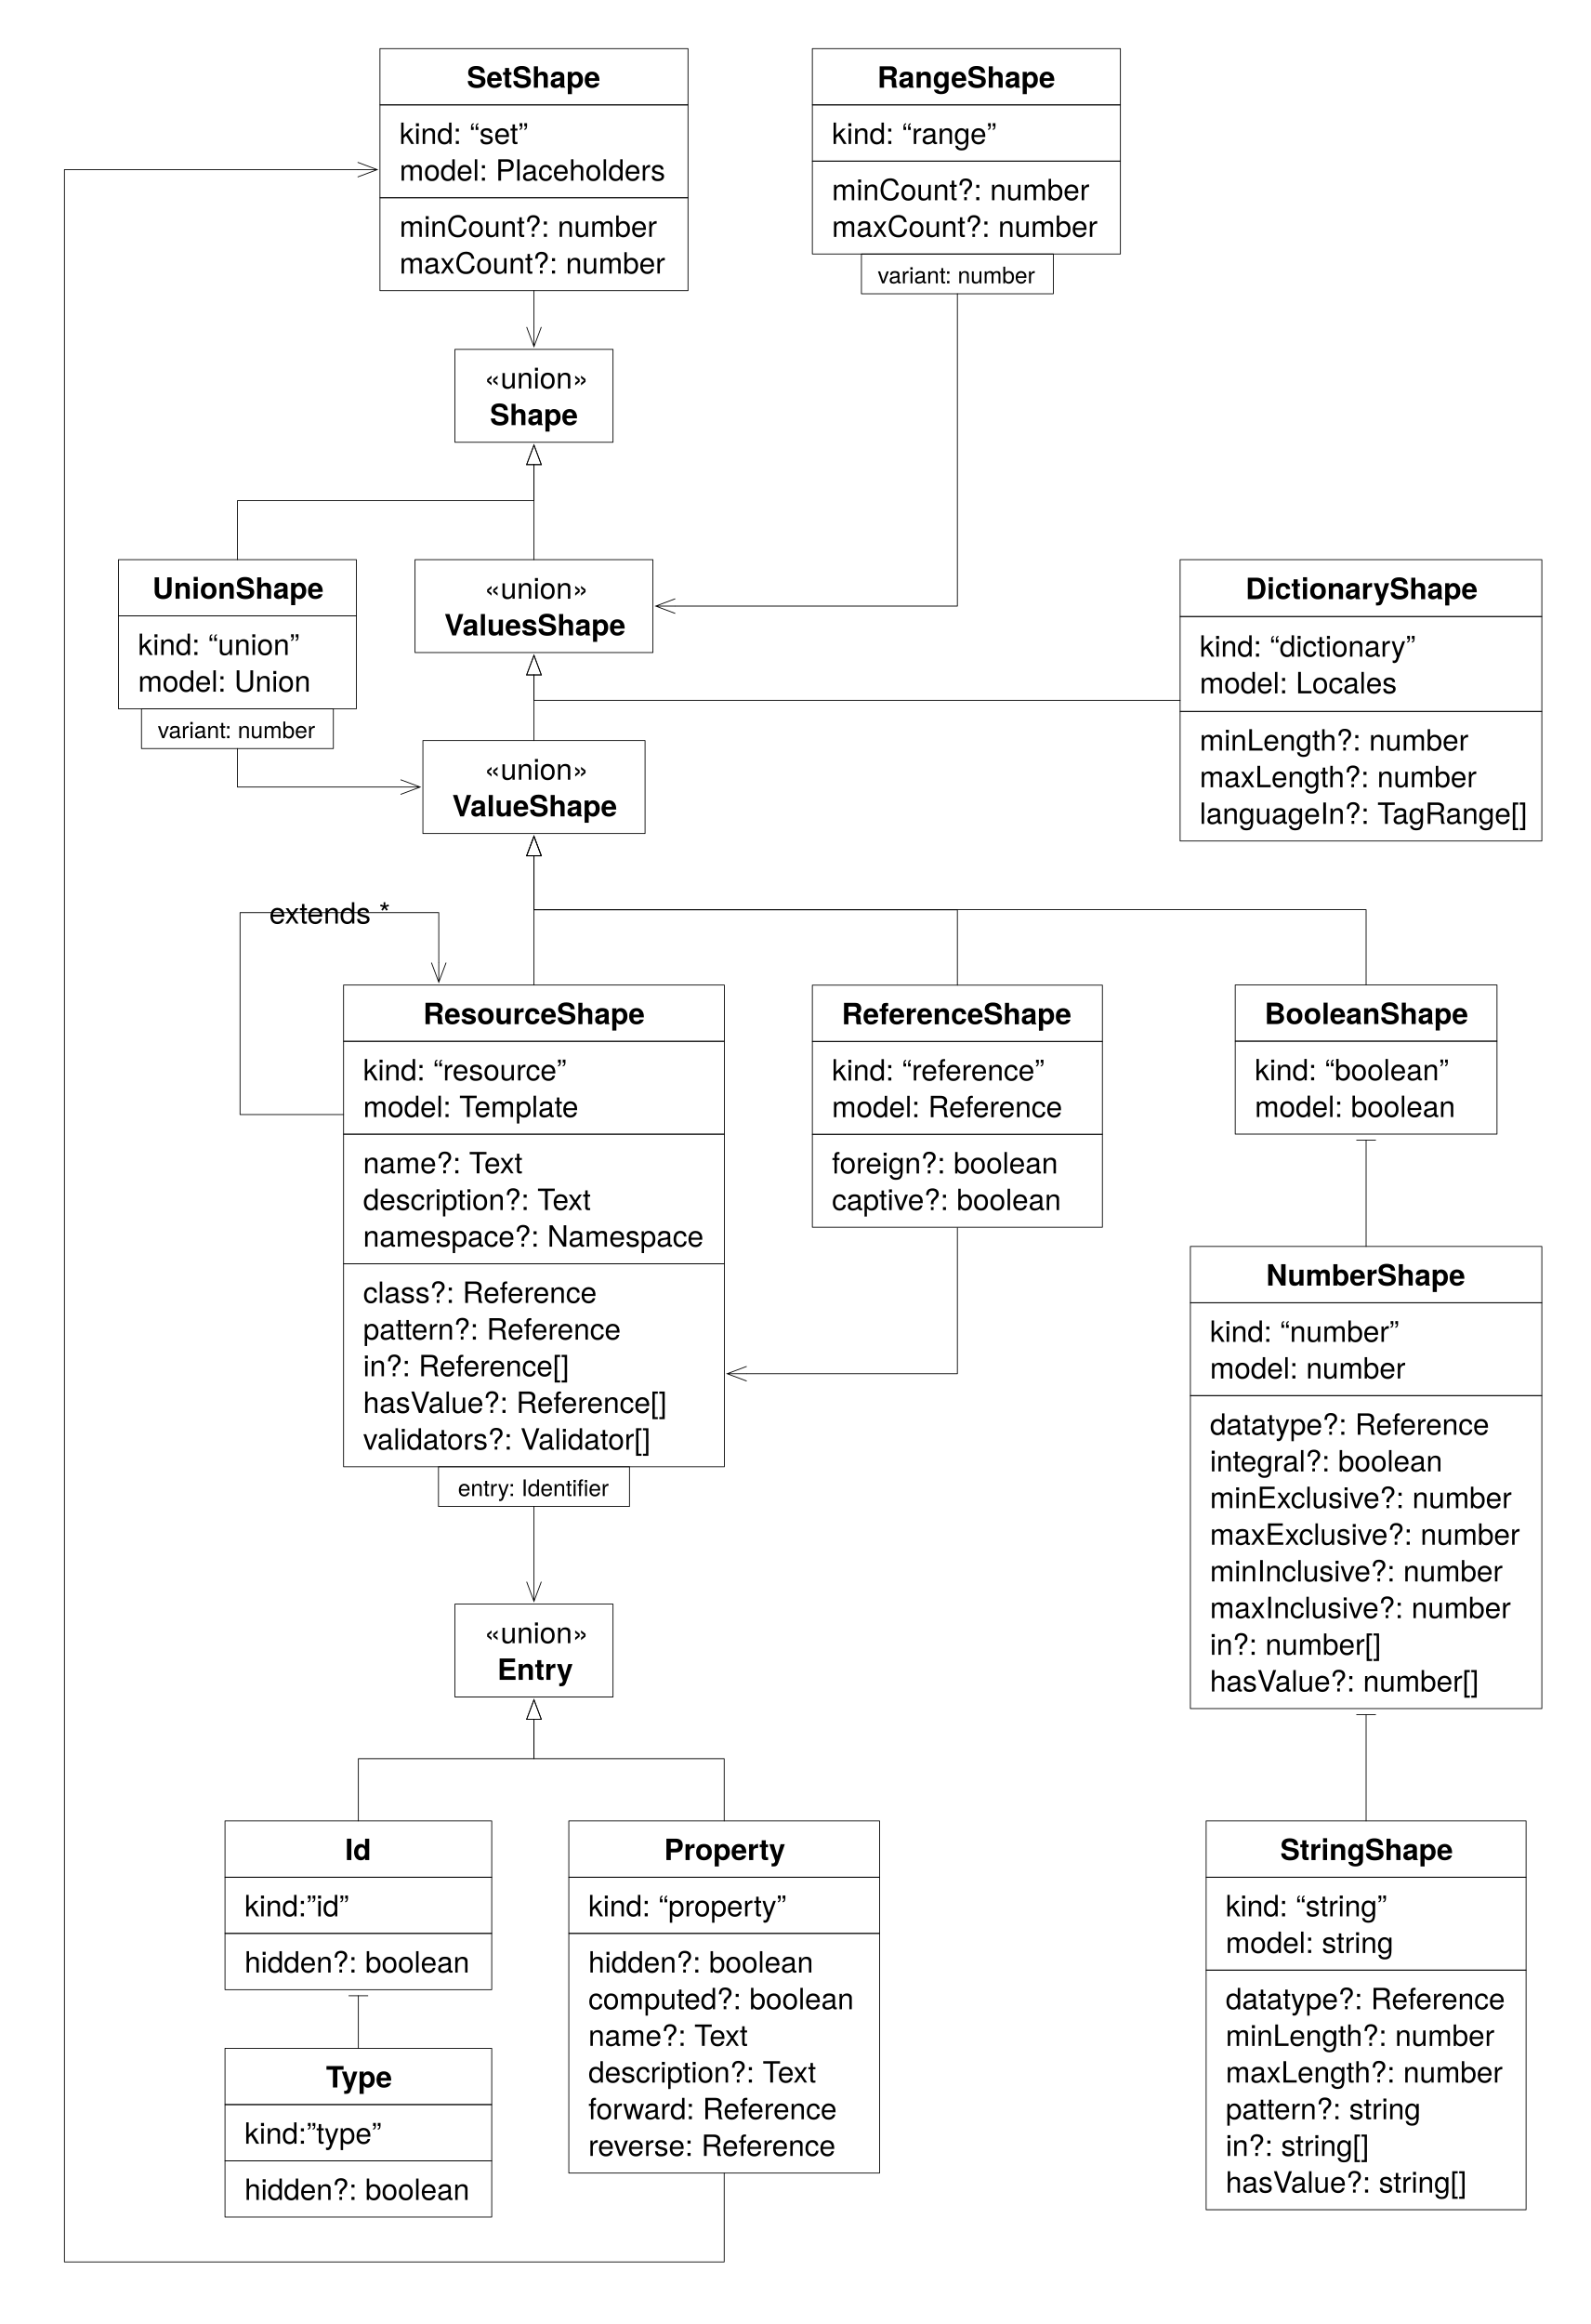
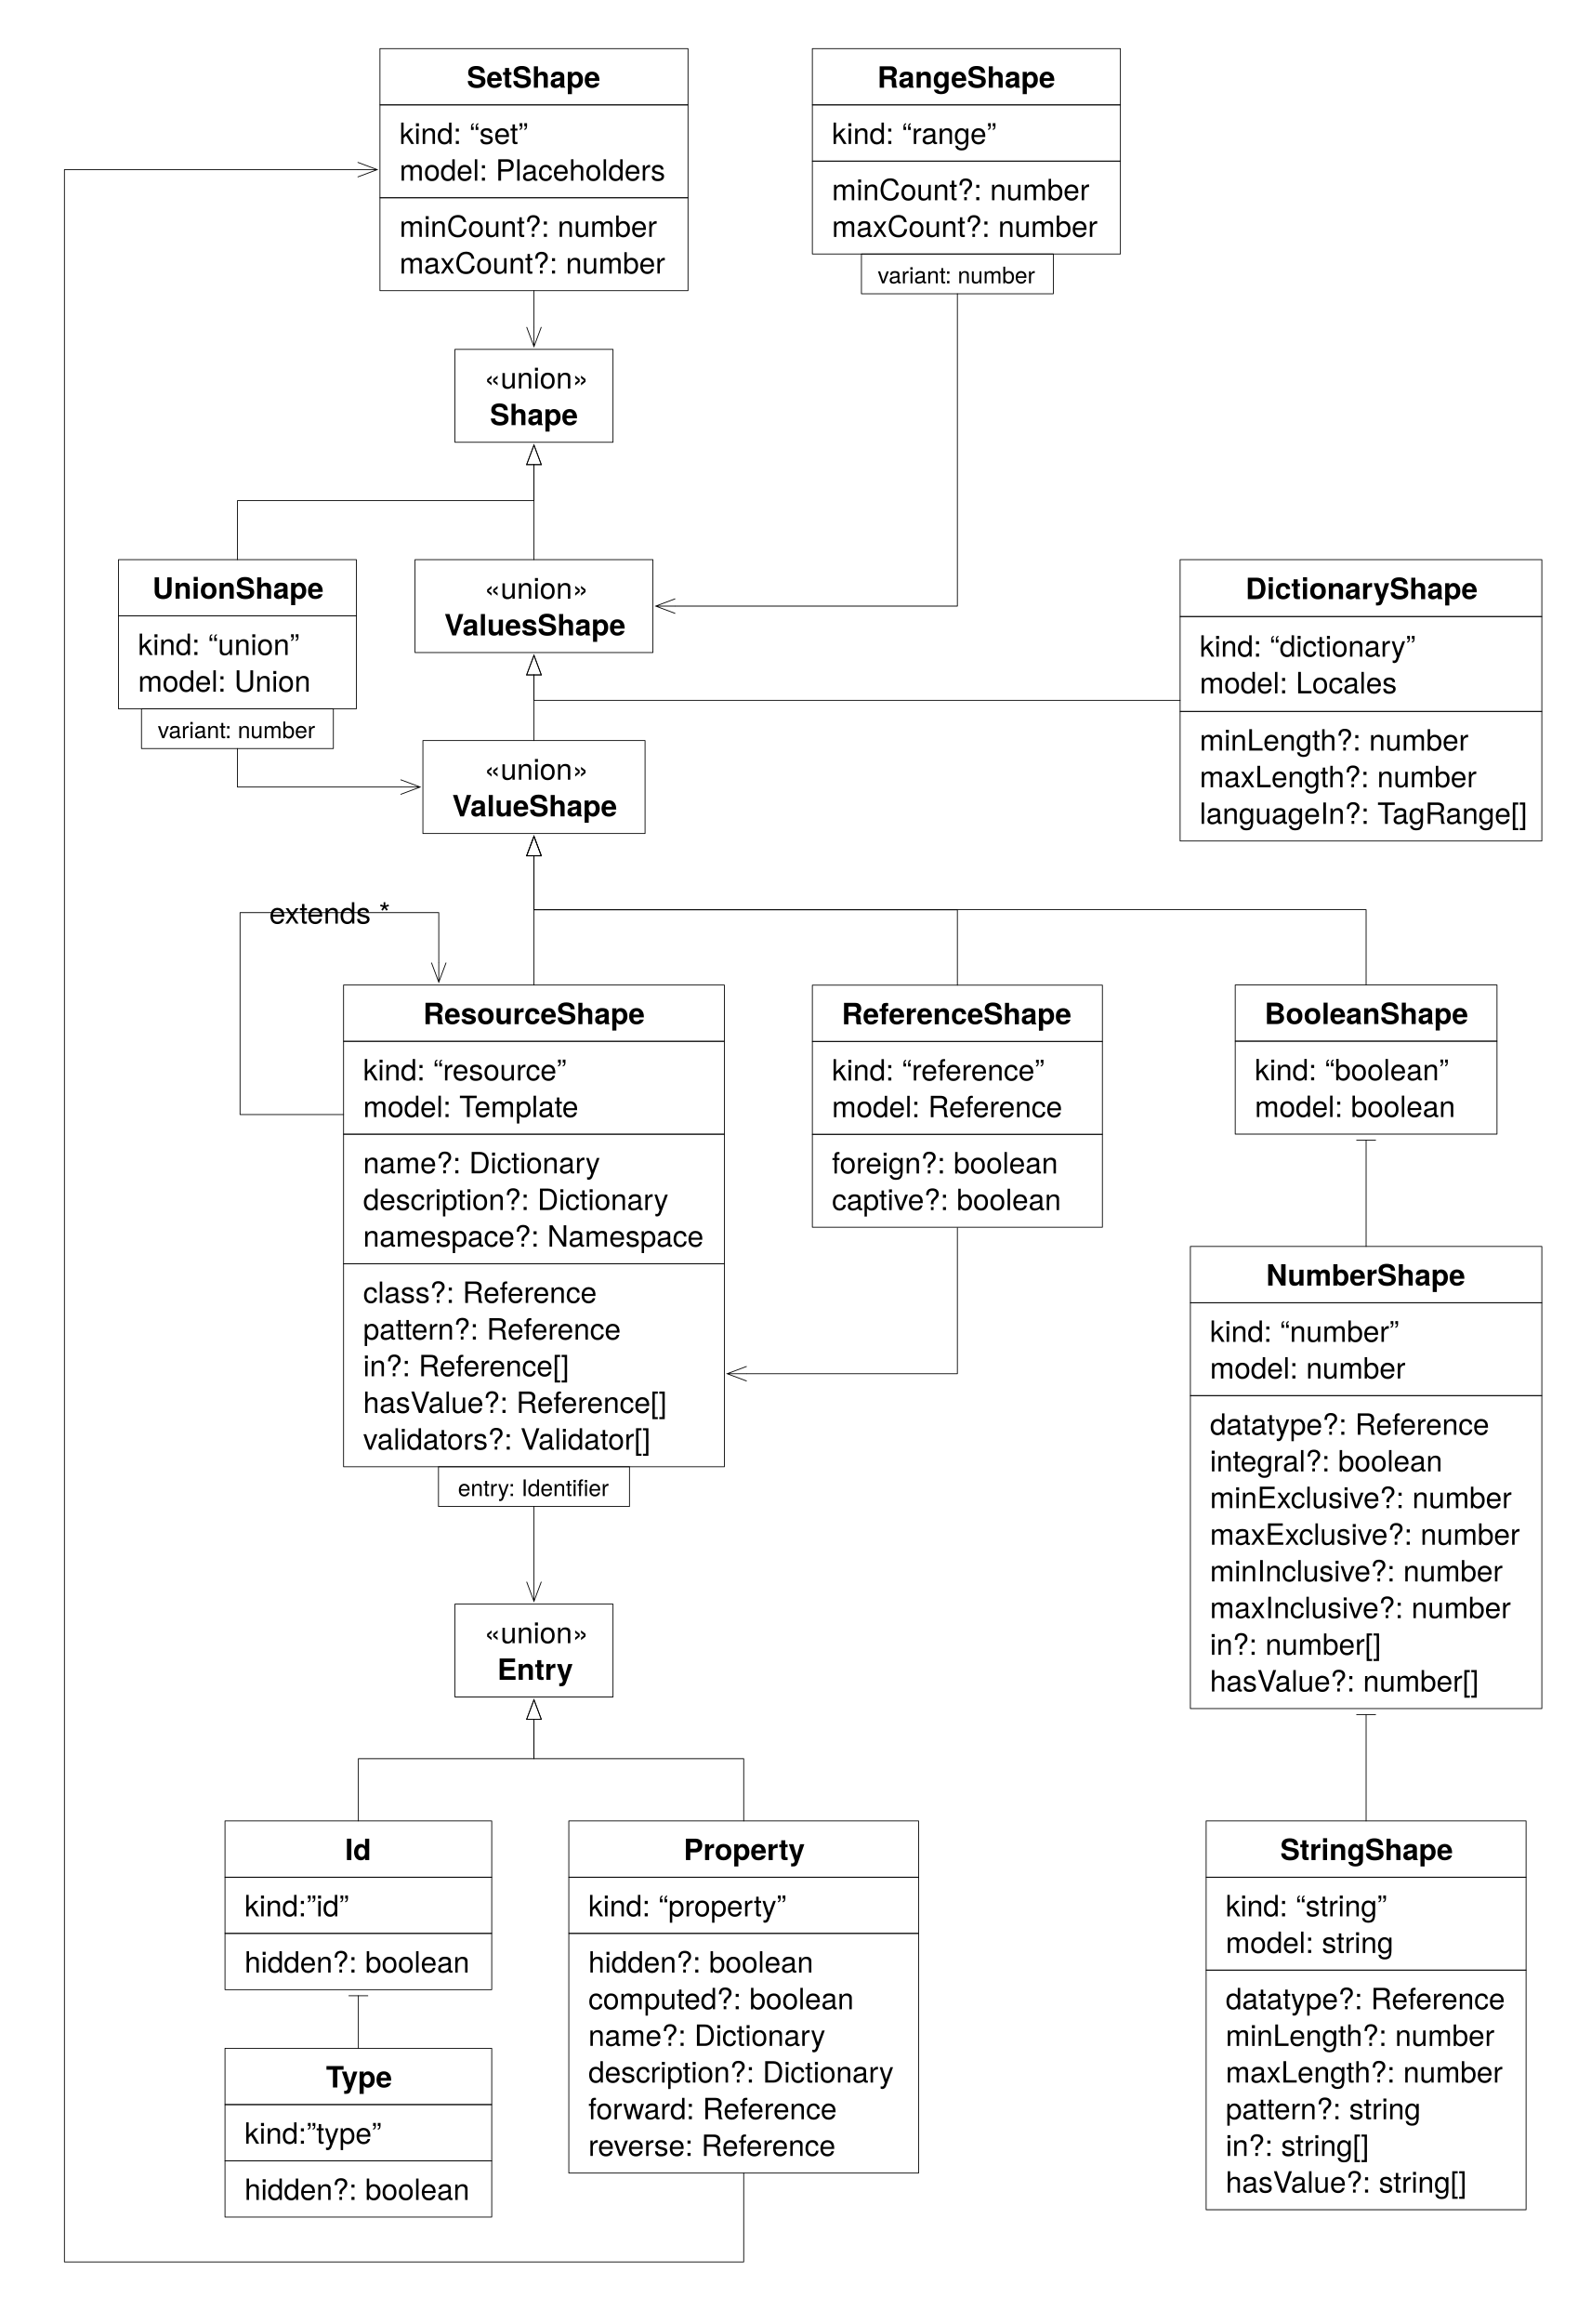
<svg xmlns="http://www.w3.org/2000/svg" version="1.1" viewBox="0 137 488 713" width="488" height="713">
  <defs>
    <marker orient="auto" overflow="visible" markerUnits="strokeWidth" id="StickArrow_Marker" stroke-linejoin="miter" stroke-miterlimit="10" viewBox="-1 -10 26 20" markerWidth="26" markerHeight="20" color="black">
      <g>
        <path d="M 24 0 L 0 0 M 0 -9 L 24 0 L 0 9" fill="none" stroke="currentColor" stroke-width="1" />
      </g>
    </marker>
    <marker orient="auto" overflow="visible" markerUnits="strokeWidth" id="NegativeControls_Marker" stroke-linejoin="miter" stroke-miterlimit="10" viewBox="-1 -13 2 26" markerWidth="2" markerHeight="26" color="black">
      <g>
        <line x1="0" y1="-12" x2="0" y2="12" fill="none" stroke="currentColor" stroke-width="1" />
      </g>
    </marker>
    <marker orient="auto" overflow="visible" markerUnits="strokeWidth" id="Arrow_Marker" stroke-linejoin="miter" stroke-miterlimit="10" viewBox="-1 -10 26 20" markerWidth="26" markerHeight="20" color="black">
      <g>
        <path d="M 24 0 L 0 -9 L 0 9 Z" fill="none" stroke="currentColor" stroke-width="1" />
      </g>
    </marker>
  </defs>
  <g id="shape" stroke="none" stroke-opacity="1" stroke-dasharray="none" fill-opacity="1" fill="none">
    <g id="shape_Layer_1">
      <g id="Group_806">
        <g id="Graphic_810">
          <rect x="370.154" y="741.426" width="98.184" height="73.512" stroke="black" stroke-linecap="round" stroke-linejoin="round" stroke-width=".25" />
          <text transform="translate(376.154 744.4259)" fill="black">
            <tspan font-family="Helvetica Neue" font-size="9" fill="black" x="0" y="9" xml:space="preserve">datatype?: Reference</tspan>
            <tspan font-family="Helvetica Neue" font-size="9" fill="black" x="0" y="20.252" xml:space="preserve">minLength?: number</tspan>
            <tspan font-family="Helvetica Neue" font-size="9" fill="black" x="0" y="31.504" xml:space="preserve">maxLength?: number</tspan>
            <tspan font-family="Helvetica Neue" font-size="9" fill="black" x="0" y="42.756" xml:space="preserve">pattern?: string</tspan>
            <tspan font-family="Helvetica Neue" font-size="9" fill="black" x="0" y="54.008" xml:space="preserve">in?: string[]</tspan>
            <tspan font-family="Helvetica Neue" font-size="9" fill="black" x="0" y="65.26" xml:space="preserve">hasValue?: string[]</tspan>
          </text>
        </g>
        <g id="Graphic_808">
          <rect x="370.154" y="712.922" width="98.184" height="28.504" stroke="black" stroke-linecap="round" stroke-linejoin="round" stroke-width=".25" />
          <text transform="translate(376.154 715.9219)" fill="black">
            <tspan font-family="Helvetica Neue" font-size="9" fill="black" x="0" y="9" xml:space="preserve">kind: “string”</tspan>
            <tspan font-family="Helvetica Neue" font-size="9" fill="black" x="0" y="20.252" xml:space="preserve">model: string</tspan>
          </text>
        </g>
        <g id="Graphic_807">
          <rect x="370.154" y="695.661" width="98.184" height="17.261" stroke="black" stroke-linecap="round" stroke-linejoin="round" stroke-width=".25" />
          <text transform="translate(392.9075 698.6609)" fill="black">
            <tspan font-family="Helvetica Neue" font-weight="bold" font-size="9" fill="black" x="0" y="9" xml:space="preserve">StringShape</tspan>
          </text>
        </g>
      </g>
      <g id="Group_803">
        <g id="Graphic_804">
          <rect x="129.785" y="364.208" width="68.175" height="28.513" stroke="black" stroke-linecap="round" stroke-linejoin="round" stroke-width=".25" />
          <text transform="translate(138.785 367.2076)" fill="black">
            <tspan font-family="Helvetica Neue" font-size="9" fill="black" x="9.832" y="9" xml:space="preserve">«union»</tspan>
            <tspan font-family="Helvetica Neue" font-weight="bold" font-size="9" fill="black" x="0" y="20.252" xml:space="preserve">ValueShape</tspan>
          </text>
        </g>
      </g>
      <g id="Group_800">
        <g id="Graphic_802">
          <rect x="379.079" y="456.441" width="80.334" height="28.504" stroke="black" stroke-linecap="round" stroke-linejoin="round" stroke-width=".25" />
          <text transform="translate(385.079 459.4409)" fill="black">
            <tspan font-family="Helvetica Neue" font-size="9" fill="black" x="0" y="9" xml:space="preserve">kind: “boolean”</tspan>
            <tspan font-family="Helvetica Neue" font-size="9" fill="black" x="0" y="20.252" xml:space="preserve">model: boolean</tspan>
          </text>
        </g>
        <g id="Graphic_801">
          <rect x="379.079" y="439.18" width="80.334" height="17.261" stroke="black" stroke-linecap="round" stroke-linejoin="round" stroke-width=".25" />
          <text transform="translate(388.079 442.1798)" fill="black">
            <tspan font-family="Helvetica Neue" font-weight="bold" font-size="9" fill="black" x="0" y="9" xml:space="preserve">BooleanShape</tspan>
          </text>
        </g>
      </g>
      <g id="Line_794">
        <line x1="163.872" y1="599.187" x2="163.872" y2="622.279" marker-end="url(#StickArrow_Marker)" stroke="black" stroke-linecap="round" stroke-linejoin="round" stroke-width=".25" />
      </g>
      <g id="Line_793">
        <path d="M 105.438 478.938 L 73.667 478.938 L 73.667 416.99 L 134.655 416.99 L 134.655 432.33" marker-end="url(#StickArrow_Marker)" stroke="black" stroke-linecap="round" stroke-linejoin="round" stroke-width=".25" />
      </g>
      <g id="Graphic_792">
        <text transform="translate(82.62955 411.3642)" fill="black">
          <tspan font-family="Helvetica Neue" font-size="9" fill="black" x="0" y="9" xml:space="preserve">extends *</tspan>
        </text>
      </g>
      <g id="Group_785">
        <g id="Graphic_812">
          <rect x="362.166" y="355.264" width="111.009" height="39.756" stroke="black" stroke-linecap="round" stroke-linejoin="round" stroke-width=".25" />
          <text transform="translate(368.1665 358.2642)" fill="black">
            <tspan font-family="Helvetica Neue" font-size="9" fill="black" x="0" y="9" xml:space="preserve">minLength?: number</tspan>
            <tspan font-family="Helvetica Neue" font-size="9" fill="black" x="0" y="20.252" xml:space="preserve">maxLength?: number</tspan>
            <tspan font-family="Helvetica Neue" font-size="9" fill="black" x="0" y="31.504" xml:space="preserve">languageIn?: TagRange[]</tspan>
          </text>
        </g>
        <g id="Graphic_787">
          <rect x="362.166" y="326.157" width="111.009" height="29.107" stroke="black" stroke-linecap="round" stroke-linejoin="round" stroke-width=".25" />
          <text transform="translate(368.1665 329.4585)" fill="black">
            <tspan font-family="Helvetica Neue" font-size="9" fill="black" x="0" y="9" xml:space="preserve">kind: “dictionary”</tspan>
            <tspan font-family="Helvetica Neue" font-size="9" fill="black" x="0" y="20.252" xml:space="preserve">model: Locales</tspan>
          </text>
        </g>
        <g id="Graphic_786">
          <rect x="362.166" y="308.695" width="111.009" height="17.462" stroke="black" stroke-linecap="round" stroke-linejoin="round" stroke-width=".25" />
          <text transform="translate(382.256 311.7951)" fill="black">
            <tspan font-family="Helvetica Neue" font-weight="bold" font-size="9" fill="black" x="881073e-18" y="9" xml:space="preserve">DictionaryShape</tspan>
          </text>
        </g>
      </g>
      <g id="Group_778">
        <g id="Graphic_837">
-           <rect x="174.564" y="730.174" width="95.367" height="73.512" stroke="black" stroke-linecap="round" stroke-linejoin="round" stroke-width=".25" />
+           <rect x="174.564" y="730.174" width="107.346" height="73.512" stroke="black" stroke-linecap="round" stroke-linejoin="round" stroke-width=".25" />
          <text transform="translate(180.5641 733.1739)" fill="black">
            <tspan font-family="Helvetica Neue" font-size="9" fill="black" x="0" y="9" xml:space="preserve">hidden?: boolean</tspan>
            <tspan font-family="Helvetica Neue" font-size="9" fill="black" x="0" y="20.252" xml:space="preserve">computed?: boolean</tspan>
-             <tspan font-family="Helvetica Neue" font-size="9" fill="black" x="0" y="31.504" xml:space="preserve">name?: Text</tspan>
-             <tspan font-family="Helvetica Neue" font-size="9" fill="black" x="0" y="42.756" xml:space="preserve">description?: Text</tspan>
+             <tspan font-family="Helvetica Neue" font-size="9" fill="black" x="0" y="31.504" xml:space="preserve">name?: Dictionary</tspan>
+             <tspan font-family="Helvetica Neue" font-size="9" fill="black" x="0" y="42.756" xml:space="preserve">description?: Dictionary</tspan>
            <tspan font-family="Helvetica Neue" font-size="9" fill="black" x="0" y="54.008" xml:space="preserve">forward: Reference</tspan>
            <tspan font-family="Helvetica Neue" font-size="9" fill="black" x="0" y="65.26" xml:space="preserve">reverse: Reference</tspan>
          </text>
        </g>
        <g id="Graphic_780">
-           <rect x="174.564" y="695.661" width="95.367" height="17.261" stroke="black" stroke-linecap="round" stroke-linejoin="round" stroke-width=".25" />
-           <text transform="translate(203.8246 698.6609)" fill="black">
+           <rect x="174.564" y="695.661" width="107.346" height="17.261" stroke="black" stroke-linecap="round" stroke-linejoin="round" stroke-width=".25" />
+           <text transform="translate(209.8141 698.6609)" fill="black">
            <tspan font-family="Helvetica Neue" font-weight="bold" font-size="9" fill="black" x="6856737e-19" y="9" xml:space="preserve">Property</tspan>
          </text>
        </g>
        <g id="Graphic_779">
-           <rect x="174.564" y="712.922" width="95.367" height="17.252" stroke="black" stroke-linecap="round" stroke-linejoin="round" stroke-width=".25" />
+           <rect x="174.564" y="712.922" width="107.346" height="17.252" stroke="black" stroke-linecap="round" stroke-linejoin="round" stroke-width=".25" />
          <text transform="translate(180.5641 715.9219)" fill="black">
            <tspan font-family="Helvetica Neue" font-size="9" fill="black" x="0" y="9" xml:space="preserve">kind: “property”</tspan>
          </text>
        </g>
      </g>
      <g id="Group_774">
        <g id="Graphic_815">
          <rect x="116.603" y="197.677" width="94.539" height="28.504" stroke="black" stroke-linecap="round" stroke-linejoin="round" stroke-width=".25" />
          <text transform="translate(122.603 200.6774)" fill="black">
            <tspan font-family="Helvetica Neue" font-size="9" fill="black" x="0" y="9" xml:space="preserve">minCount?: number</tspan>
            <tspan font-family="Helvetica Neue" font-size="9" fill="black" x="0" y="20.252" xml:space="preserve">maxCount?: number</tspan>
          </text>
        </g>
        <g id="Graphic_776">
          <rect x="116.603" y="151.912" width="94.539" height="17.261" stroke="black" stroke-linecap="round" stroke-linejoin="round" stroke-width=".25" />
          <text transform="translate(143.2805 154.9124)" fill="black">
            <tspan font-family="Helvetica Neue" font-weight="bold" font-size="9" fill="black" x="55422333e-20" y="9" xml:space="preserve">SetShape</tspan>
          </text>
        </g>
        <g id="Graphic_775">
          <rect x="116.603" y="169.173" width="94.539" height="28.504" stroke="black" stroke-linecap="round" stroke-linejoin="round" stroke-width=".25" />
          <text transform="translate(122.603 172.1734)" fill="black">
            <tspan font-family="Helvetica Neue" font-size="9" fill="black" x="0" y="9" xml:space="preserve">kind: “set”</tspan>
            <tspan font-family="Helvetica Neue" font-size="9" fill="black" x="0" y="20.252" xml:space="preserve">model: Placeholders</tspan>
          </text>
        </g>
      </g>
      <g id="Line_764">
-         <path d="M 222.248 803.686 L 222.248 830.957 L 19.767 830.957 L 19.767 189.047 L 109.753 189.047" marker-end="url(#StickArrow_Marker)" stroke="black" stroke-linecap="round" stroke-linejoin="round" stroke-width=".25" />
+         <path d="M 228.237 803.686 L 228.237 830.957 L 19.767 830.957 L 19.767 189.047 L 109.753 189.047" marker-end="url(#StickArrow_Marker)" stroke="black" stroke-linecap="round" stroke-linejoin="round" stroke-width=".25" />
      </g>
      <g id="Group_761">
        <g id="Graphic_838">
          <rect x="69.05" y="730.174" width="81.858" height="17.252" stroke="black" stroke-linecap="round" stroke-linejoin="round" stroke-width=".25" />
          <text transform="translate(75.04957 733.1739)" fill="black">
            <tspan font-family="Helvetica Neue" font-size="9" fill="black" x="0" y="9" xml:space="preserve">hidden?: boolean</tspan>
          </text>
        </g>
        <g id="Graphic_763">
          <rect x="69.05" y="712.922" width="81.858" height="17.252" stroke="black" stroke-linecap="round" stroke-linejoin="round" stroke-width=".25" />
          <text transform="translate(75.04957 715.9219)" fill="black">
            <tspan font-family="Helvetica Neue" font-size="9" fill="black" x="0" y="9" xml:space="preserve">kind:”id”</tspan>
          </text>
        </g>
        <g id="Graphic_762">
          <rect x="69.05" y="695.661" width="81.858" height="17.261" stroke="black" stroke-linecap="round" stroke-linejoin="round" stroke-width=".25" />
          <text transform="translate(105.9016 698.6609)" fill="black">
            <tspan font-family="Helvetica Neue" font-weight="bold" font-size="9" fill="black" x="0" y="9" xml:space="preserve">Id</tspan>
          </text>
        </g>
      </g>
      <g id="Group_758">
        <g id="Graphic_839">
          <rect x="69.05" y="799.939" width="81.858" height="17.252" stroke="black" stroke-linecap="round" stroke-linejoin="round" stroke-width=".25" />
          <text transform="translate(75.04957 802.939)" fill="black">
            <tspan font-family="Helvetica Neue" font-size="9" fill="black" x="0" y="9" xml:space="preserve">hidden?: boolean</tspan>
          </text>
        </g>
        <g id="Graphic_760">
          <rect x="69.05" y="782.687" width="81.858" height="17.252" stroke="black" stroke-linecap="round" stroke-linejoin="round" stroke-width=".25" />
          <text transform="translate(75.04957 785.687)" fill="black">
            <tspan font-family="Helvetica Neue" font-size="9" fill="black" x="0" y="9" xml:space="preserve">kind:”type”</tspan>
          </text>
        </g>
        <g id="Graphic_759">
          <rect x="69.05" y="765.426" width="81.858" height="17.261" stroke="black" stroke-linecap="round" stroke-linejoin="round" stroke-width=".25" />
          <text transform="translate(100.0606 768.4259)" fill="black">
            <tspan font-family="Helvetica Neue" font-weight="bold" font-size="9" fill="black" x="0" y="9" xml:space="preserve">Type</tspan>
          </text>
        </g>
      </g>
      <g id="Line_756">
        <line x1="109.979" y1="765.426" x2="109.979" y2="749.301" marker-end="url(#NegativeControls_Marker)" stroke="black" stroke-linecap="round" stroke-linejoin="round" stroke-width=".25" />
      </g>
      <g id="Group_836">
        <g id="Group_751">
          <g id="Graphic_832">
            <rect x="105.438" y="439.21" width="116.868" height="17.261" stroke="black" stroke-linecap="round" stroke-linejoin="round" stroke-width=".25" />
            <text transform="translate(129.866 442.2098)" fill="black">
              <tspan font-family="Helvetica Neue" font-weight="bold" font-size="9" fill="black" x="0" y="9" xml:space="preserve">ResourceShape</tspan>
            </text>
          </g>
          <g id="Graphic_814">
            <rect x="105.438" y="524.731" width="116.868" height="62.26" stroke="black" stroke-linecap="round" stroke-linejoin="round" stroke-width=".25" />
            <text transform="translate(111.4385 527.7309)" fill="black">
              <tspan font-family="Helvetica Neue" font-size="9" fill="black" x="0" y="9" xml:space="preserve">class?: Reference</tspan>
              <tspan font-family="Helvetica Neue" font-size="9" fill="black" x="0" y="20.252" xml:space="preserve">pattern?: Reference</tspan>
              <tspan font-family="Helvetica Neue" font-size="9" fill="black" x="0" y="31.504" xml:space="preserve">in?: Reference[]</tspan>
              <tspan font-family="Helvetica Neue" font-size="9" fill="black" x="0" y="42.756" xml:space="preserve">hasValue?: Reference[]</tspan>
              <tspan font-family="Helvetica Neue" font-size="9" fill="black" x="0" y="54.008" xml:space="preserve">validators?: Validator[]</tspan>
            </text>
          </g>
          <g id="Graphic_753">
            <rect x="105.438" y="484.975" width="116.868" height="39.756" stroke="black" stroke-linecap="round" stroke-linejoin="round" stroke-width=".25" />
            <text transform="translate(111.4385 487.9749)" fill="black">
-               <tspan font-family="Helvetica Neue" font-size="9" fill="black" x="0" y="9" xml:space="preserve">name?: Text</tspan>
-               <tspan font-family="Helvetica Neue" font-size="9" fill="black" x="0" y="20.252" xml:space="preserve">description?: Text</tspan>
+               <tspan font-family="Helvetica Neue" font-size="9" fill="black" x="0" y="9" xml:space="preserve">name?: Dictionary</tspan>
+               <tspan font-family="Helvetica Neue" font-size="9" fill="black" x="0" y="20.252" xml:space="preserve">description?: Dictionary</tspan>
              <tspan font-family="Helvetica Neue" font-size="9" fill="black" x="0" y="31.504" xml:space="preserve">namespace?: Namespace</tspan>
            </text>
          </g>
          <g id="Graphic_752">
            <rect x="105.438" y="456.471" width="116.868" height="28.504" stroke="black" stroke-linecap="round" stroke-linejoin="round" stroke-width=".25" />
            <text transform="translate(111.4385 459.4709)" fill="black">
              <tspan font-family="Helvetica Neue" font-size="9" fill="black" x="0" y="9" xml:space="preserve">kind: “resource”</tspan>
              <tspan font-family="Helvetica Neue" font-size="9" fill="black" x="0" y="20.252" xml:space="preserve">model: Template</tspan>
            </text>
          </g>
        </g>
        <g id="Graphic_750">
          <rect x="134.565" y="586.991" width="58.615" height="12.196" stroke="black" stroke-linecap="round" stroke-linejoin="round" stroke-width=".25" />
          <text transform="translate(139.565 588.9909)" fill="black">
            <tspan font-family="Helvetica Neue" font-size="7" fill="black" x=".973" y="7" xml:space="preserve">entry: Identifier </tspan>
          </text>
        </g>
      </g>
      <g id="Group_796">
        <g id="Graphic_809">
          <rect x="365.316" y="565.177" width="107.859" height="96.016" stroke="black" stroke-linecap="round" stroke-linejoin="round" stroke-width=".25" />
          <text transform="translate(371.3165 568.1774)" fill="black">
            <tspan font-family="Helvetica Neue" font-size="9" fill="black" x="0" y="9" xml:space="preserve">datatype?: Reference</tspan>
            <tspan font-family="Helvetica Neue" font-size="9" fill="black" x="0" y="20.252" xml:space="preserve">integral?: boolean</tspan>
            <tspan font-family="Helvetica Neue" font-size="9" fill="black" x="0" y="31.504" xml:space="preserve">minExclusive?: number</tspan>
            <tspan font-family="Helvetica Neue" font-size="9" fill="black" x="0" y="42.756" xml:space="preserve">maxExclusive?: number</tspan>
            <tspan font-family="Helvetica Neue" font-size="9" fill="black" x="0" y="54.008" xml:space="preserve">minInclusive?: number</tspan>
            <tspan font-family="Helvetica Neue" font-size="9" fill="black" x="0" y="65.26" xml:space="preserve">maxInclusive?: number</tspan>
            <tspan font-family="Helvetica Neue" font-size="9" fill="black" x="0" y="76.512" xml:space="preserve">in?: number[]</tspan>
            <tspan font-family="Helvetica Neue" font-size="9" fill="black" x="0" y="87.764" xml:space="preserve">hasValue?: number[]</tspan>
          </text>
        </g>
        <g id="Graphic_798">
          <rect x="365.316" y="536.673" width="107.859" height="28.504" stroke="black" stroke-linecap="round" stroke-linejoin="round" stroke-width=".25" />
          <text transform="translate(371.3165 539.6734)" fill="black">
            <tspan font-family="Helvetica Neue" font-size="9" fill="black" x="0" y="9" xml:space="preserve">kind: “number”</tspan>
            <tspan font-family="Helvetica Neue" font-size="9" fill="black" x="0" y="20.252" xml:space="preserve">model: number</tspan>
          </text>
        </g>
        <g id="Graphic_797">
          <rect x="365.316" y="519.412" width="107.859" height="17.261" stroke="black" stroke-linecap="round" stroke-linejoin="round" stroke-width=".25" />
          <text transform="translate(388.5785 522.4124)" fill="black">
            <tspan font-family="Helvetica Neue" font-weight="bold" font-size="9" fill="black" x="0" y="9" xml:space="preserve">NumberShape</tspan>
          </text>
        </g>
      </g>
      <g id="Line_765">
        <line x1="163.872" y1="439.21" x2="163.872" y2="399.571" marker-end="url(#Arrow_Marker)" stroke="black" stroke-linecap="round" stroke-linejoin="round" stroke-width=".25" />
      </g>
      <g id="Line_766">
        <path d="M 362.166 351.857 L 163.872 351.857 L 163.872 344.058" marker-end="url(#Arrow_Marker)" stroke="black" stroke-linecap="round" stroke-linejoin="round" stroke-width=".25" />
      </g>
      <g id="Line_799">
        <path d="M 419.246 439.18 L 419.246 416.08 L 163.872 416.08 L 163.872 399.571" marker-end="url(#Arrow_Marker)" stroke="black" stroke-linecap="round" stroke-linejoin="round" stroke-width=".25" />
      </g>
      <g id="Line_816">
        <line x1="419.246" y1="519.412" x2="419.246" y2="486.82" marker-end="url(#NegativeControls_Marker)" stroke="black" stroke-linecap="round" stroke-linejoin="round" stroke-width=".25" />
      </g>
      <g id="Line_817">
        <line x1="419.246" y1="695.661" x2="419.246" y2="663.068" marker-end="url(#NegativeControls_Marker)" stroke="black" stroke-linecap="round" stroke-linejoin="round" stroke-width=".25" />
      </g>
      <g id="Group_818">
        <g id="Graphic_831">
          <rect x="249.306" y="485.009" width="89.01" height="28.504" stroke="black" stroke-linecap="round" stroke-linejoin="round" stroke-width=".25" />
          <text transform="translate(255.3065 488.0088)" fill="black">
            <tspan font-family="Helvetica Neue" font-size="9" fill="black" x="0" y="9" xml:space="preserve">foreign?: boolean</tspan>
            <tspan font-family="Helvetica Neue" font-size="9" fill="black" x="0" y="20.252" xml:space="preserve">captive?: boolean</tspan>
          </text>
        </g>
        <g id="Graphic_820">
          <rect x="249.306" y="456.505" width="89.01" height="28.504" stroke="black" stroke-linecap="round" stroke-linejoin="round" stroke-width=".25" />
          <text transform="translate(255.3065 459.5048)" fill="black">
            <tspan font-family="Helvetica Neue" font-size="9" fill="black" x="0" y="9" xml:space="preserve">kind: “reference”</tspan>
            <tspan font-family="Helvetica Neue" font-size="9" fill="black" x="0" y="20.252" xml:space="preserve">model: Reference</tspan>
          </text>
        </g>
        <g id="Graphic_819">
          <rect x="249.306" y="439.244" width="89.01" height="17.261" stroke="black" stroke-linecap="round" stroke-linejoin="round" stroke-width=".25" />
          <text transform="translate(258.3065 442.2437)" fill="black">
            <tspan font-family="Helvetica Neue" font-weight="bold" font-size="9" fill="black" x="0" y="9" xml:space="preserve">ReferenceShape</tspan>
          </text>
        </g>
      </g>
      <g id="Line_824">
        <path d="M 293.811 513.704 L 293.811 558.455 L 229.156 558.455" marker-end="url(#StickArrow_Marker)" stroke="black" stroke-linecap="round" stroke-linejoin="round" stroke-width=".25" />
      </g>
      <g id="Line_842">
        <line x1="163.872" y1="226.181" x2="163.872" y2="237.331" marker-end="url(#StickArrow_Marker)" stroke="black" stroke-linecap="round" stroke-linejoin="round" stroke-width=".25" />
      </g>
      <g id="Line_846">
        <path d="M 72.864 366.656 L 72.864 378.464 L 122.935 378.464" marker-end="url(#StickArrow_Marker)" stroke="black" stroke-linecap="round" stroke-linejoin="round" stroke-width=".25" />
      </g>
      <g id="Group_850">
        <g id="Graphic_851">
          <rect x="127.368" y="308.695" width="73.008" height="28.513" stroke="black" stroke-linecap="round" stroke-linejoin="round" stroke-width=".25" />
          <text transform="translate(136.3685 311.6945)" fill="black">
            <tspan font-family="Helvetica Neue" font-size="9" fill="black" x="12.249" y="9" xml:space="preserve">«union»</tspan>
            <tspan font-family="Helvetica Neue" font-weight="bold" font-size="9" fill="black" x="8171241e-19" y="20.252" xml:space="preserve">ValuesShape</tspan>
          </text>
        </g>
      </g>
      <g id="Line_853">
        <path d="M 293.811 439.244 L 293.811 416.144 L 163.872 416.144 L 163.872 399.571" marker-end="url(#Arrow_Marker)" stroke="black" stroke-linecap="round" stroke-linejoin="round" stroke-width=".25" />
      </g>
      <g id="Line_854">
        <line x1="163.872" y1="364.208" x2="163.872" y2="344.058" marker-end="url(#Arrow_Marker)" stroke="black" stroke-linecap="round" stroke-linejoin="round" stroke-width=".25" />
      </g>
      <g id="Group_859">
        <g id="Group_770">
          <g id="Graphic_772">
            <rect x="36.36" y="325.956" width="73.008" height="28.504" stroke="black" stroke-linecap="round" stroke-linejoin="round" stroke-width=".25" />
            <text transform="translate(42.36047 328.9556)" fill="black">
              <tspan font-family="Helvetica Neue" font-size="9" fill="black" x="0" y="9" xml:space="preserve">kind: “union”</tspan>
              <tspan font-family="Helvetica Neue" font-size="9" fill="black" x="0" y="20.252" xml:space="preserve">model: Union</tspan>
            </text>
          </g>
          <g id="Graphic_771">
            <rect x="36.36" y="308.695" width="73.008" height="17.261" stroke="black" stroke-linecap="round" stroke-linejoin="round" stroke-width=".25" />
            <text transform="translate(46.77797 311.6945)" fill="black">
              <tspan font-family="Helvetica Neue" font-weight="bold" font-size="9" fill="black" x="0" y="9" xml:space="preserve">UnionShape</tspan>
            </text>
          </g>
        </g>
        <g id="Graphic_858">
          <rect x="43.42" y="354.46" width="58.888" height="12.196" stroke="black" stroke-linecap="round" stroke-linejoin="round" stroke-width=".25" />
          <text transform="translate(48.42047 356.4596)" fill="black">
            <tspan font-family="Helvetica Neue" font-size="7" fill="black" x="0" y="7" xml:space="preserve">variant: number</tspan>
          </text>
        </g>
      </g>
      <g id="Group_860">
        <g id="Graphic_861">
          <rect x="139.617" y="244.181" width="48.51" height="28.513" stroke="black" stroke-linecap="round" stroke-linejoin="round" stroke-width=".25" />
          <text transform="translate(148.6175 247.1814)" fill="black">
            <tspan font-family="Helvetica Neue" font-size="9" fill="black" x="0" y="9" xml:space="preserve">«union»</tspan>
            <tspan font-family="Helvetica Neue" font-weight="bold" font-size="9" fill="black" x="1.75" y="20.252" xml:space="preserve">Shape</tspan>
          </text>
        </g>
      </g>
      <g id="Line_862">
        <path d="M 72.864 308.695 L 72.864 290.594 L 163.872 290.594 L 163.872 279.545" marker-end="url(#Arrow_Marker)" stroke="black" stroke-linecap="round" stroke-linejoin="round" stroke-width=".25" />
      </g>
      <g id="Line_864">
        <line x1="163.872" y1="308.695" x2="163.872" y2="279.545" marker-end="url(#Arrow_Marker)" stroke="black" stroke-linecap="round" stroke-linejoin="round" stroke-width=".25" />
      </g>
      <g id="Line_865">
        <path d="M 293.811 227.125 L 293.811 322.951 L 207.226 322.951" marker-end="url(#StickArrow_Marker)" stroke="black" stroke-linecap="round" stroke-linejoin="round" stroke-width=".25" />
      </g>
      <g id="Group_866">
        <g id="Group_868">
          <g id="Graphic_871">
            <rect x="249.306" y="186.425" width="94.539" height="28.504" stroke="black" stroke-linecap="round" stroke-linejoin="round" stroke-width=".25" />
            <text transform="translate(255.3065 189.4254)" fill="black">
              <tspan font-family="Helvetica Neue" font-size="9" fill="black" x="0" y="9" xml:space="preserve">minCount?: number</tspan>
              <tspan font-family="Helvetica Neue" font-size="9" fill="black" x="0" y="20.252" xml:space="preserve">maxCount?: number</tspan>
            </text>
          </g>
          <g id="Graphic_870">
            <rect x="249.306" y="169.173" width="94.539" height="17.252" stroke="black" stroke-linecap="round" stroke-linejoin="round" stroke-width=".25" />
            <text transform="translate(255.3065 172.1734)" fill="black">
              <tspan font-family="Helvetica Neue" font-size="9" fill="black" x="0" y="9" xml:space="preserve">kind: “range”</tspan>
            </text>
          </g>
          <g id="Graphic_869">
            <rect x="249.306" y="151.912" width="94.539" height="17.261" stroke="black" stroke-linecap="round" stroke-linejoin="round" stroke-width=".25" />
            <text transform="translate(258.3065 154.9124)" fill="black">
              <tspan font-family="Helvetica Neue" font-weight="bold" font-size="9" fill="black" x="10.932" y="9" xml:space="preserve">RangeShape</tspan>
            </text>
          </g>
        </g>
        <g id="Graphic_867">
          <rect x="264.367" y="214.929" width="58.888" height="12.196" stroke="black" stroke-linecap="round" stroke-linejoin="round" stroke-width=".25" />
          <text transform="translate(269.3675 216.9294)" fill="black">
            <tspan font-family="Helvetica Neue" font-size="7" fill="black" x="24414062e-14" y="7" xml:space="preserve">variant: number</tspan>
          </text>
        </g>
      </g>
      <g id="Group_872">
        <g id="Graphic_873">
          <rect x="139.617" y="629.129" width="48.51" height="28.513" stroke="black" stroke-linecap="round" stroke-linejoin="round" stroke-width=".25" />
          <text transform="translate(148.6175 632.1289)" fill="black">
            <tspan font-family="Helvetica Neue" font-size="9" fill="black" x="0" y="9" xml:space="preserve">«union»</tspan>
            <tspan font-family="Helvetica Neue" font-weight="bold" font-size="9" fill="black" x="4" y="20.252" xml:space="preserve">Entry</tspan>
          </text>
        </g>
      </g>
      <g id="Line_874">
        <path d="M 109.979 695.661 L 109.979 676.561 L 163.872 676.561 L 163.872 664.492" marker-end="url(#Arrow_Marker)" stroke="black" stroke-linecap="round" stroke-linejoin="round" stroke-width=".25" />
      </g>
      <g id="Line_875">
-         <path d="M 222.248 695.661 L 222.248 676.561 L 163.872 676.561 L 163.872 664.492" marker-end="url(#Arrow_Marker)" stroke="black" stroke-linecap="round" stroke-linejoin="round" stroke-width=".25" />
+         <path d="M 228.237 695.661 L 228.237 676.561 L 163.872 676.561 L 163.872 664.492" marker-end="url(#Arrow_Marker)" stroke="black" stroke-linecap="round" stroke-linejoin="round" stroke-width=".25" />
      </g>
    </g>
  </g>
</svg>
